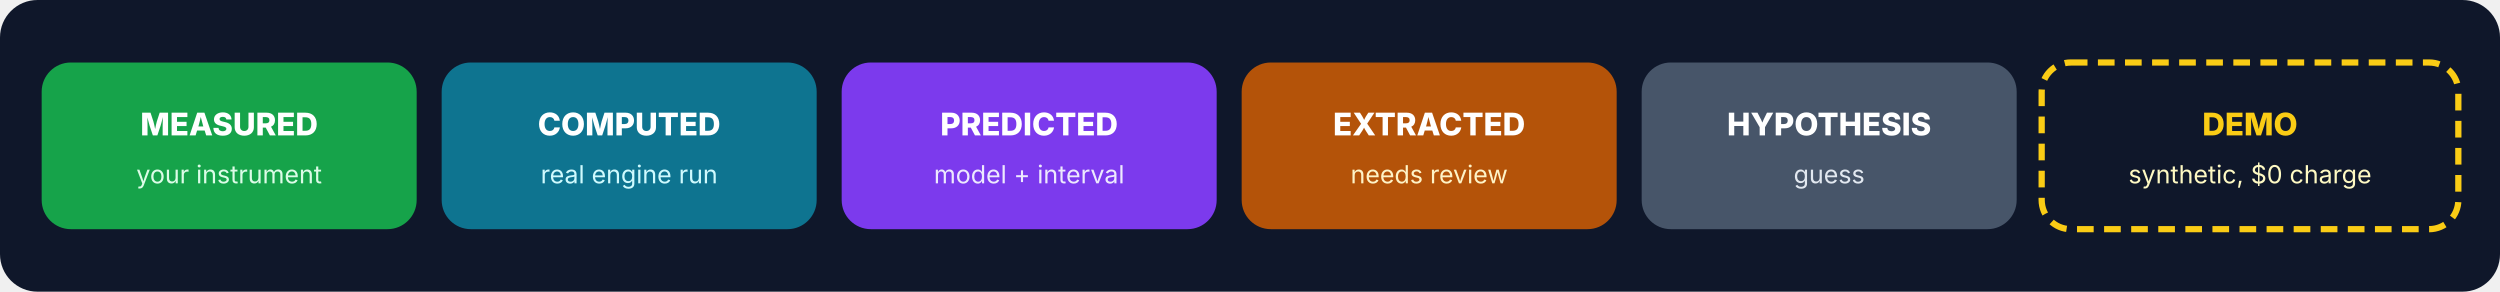
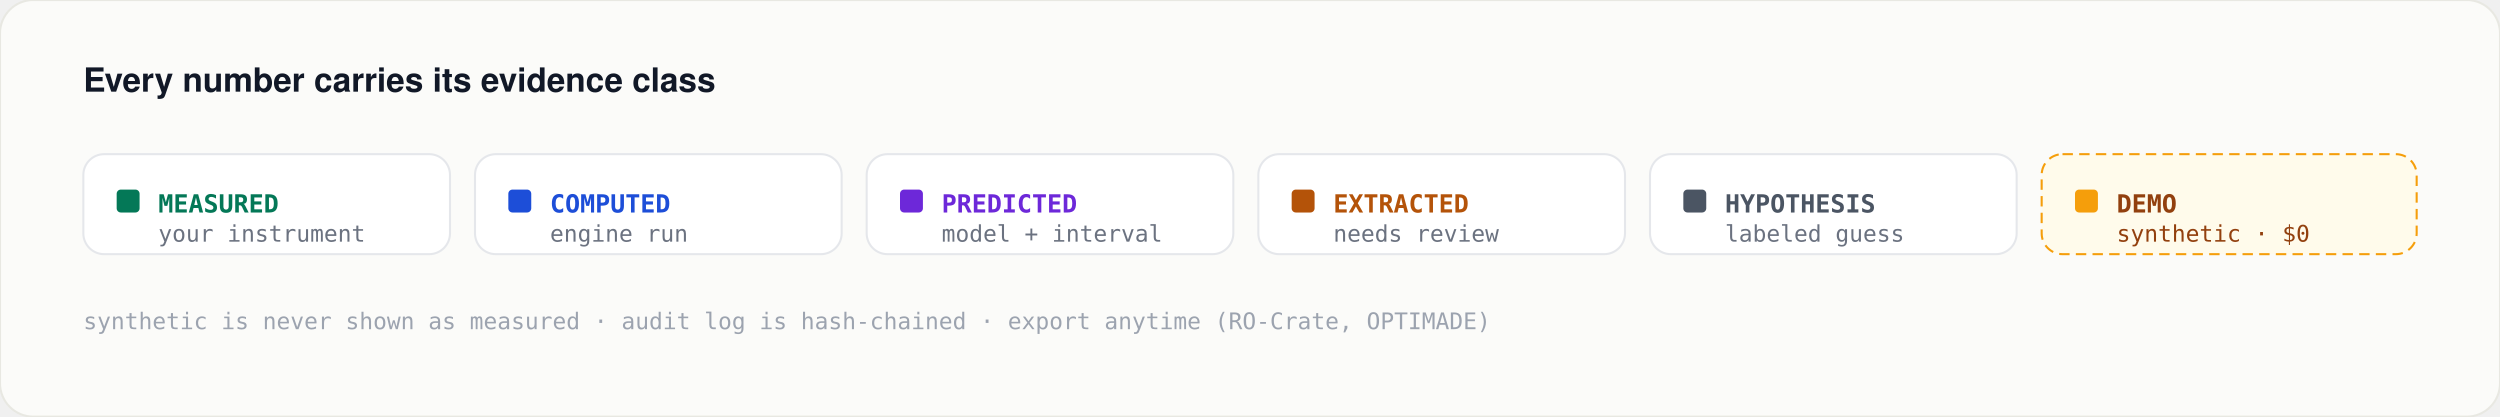
- <svg xmlns="http://www.w3.org/2000/svg" width="1200" height="140" viewBox="0 0 1200 140">
-   <rect width="1200" height="140" rx="18" fill="#0f172a" />
-   <g font-family="Inter,Arial" font-size="15" font-weight="800" text-anchor="middle">
-     <rect x="20" y="30" width="180" height="80" rx="14" fill="#16a34a" />
-     <text x="110" y="65" fill="#fff">MEASURED</text>
-     <text x="110" y="88" font-size="12" font-weight="400" fill="#dcfce7">your instrument</text>
-     <rect x="212" y="30" width="180" height="80" rx="14" fill="#0e7490" />
-     <text x="302" y="65" fill="#fff">COMPUTED</text>
-     <text x="302" y="88" font-size="12" font-weight="400" fill="#cffafe">real engine run</text>
-     <rect x="404" y="30" width="180" height="80" rx="14" fill="#7c3aed" />
-     <text x="494" y="65" fill="#fff">PREDICTED</text>
-     <text x="494" y="88" font-size="12" font-weight="400" fill="#ede9fe">model + interval</text>
-     <rect x="596" y="30" width="180" height="80" rx="14" fill="#b45309" />
-     <text x="686" y="65" fill="#fff">EXTRACTED</text>
-     <text x="686" y="88" font-size="12" font-weight="400" fill="#fef3c7">needs review</text>
-     <rect x="788" y="30" width="180" height="80" rx="14" fill="#475569" />
-     <text x="878" y="65" fill="#fff">HYPOTHESIS</text>
-     <text x="878" y="88" font-size="12" font-weight="400" fill="#e2e8f0">guess</text>
-     <rect x="980" y="30" width="200" height="80" rx="14" fill="none" stroke="#facc15" stroke-width="3" stroke-dasharray="8 5" />
-     <text x="1080" y="65" fill="#facc15">DEMO</text>
-     <text x="1080" y="88" font-size="12" font-weight="400" fill="#fef9c3">synthetic, $0 charge</text>
+ <svg xmlns="http://www.w3.org/2000/svg" width="1200" height="200" viewBox="0 0 1200 200">
+   <rect width="1200" height="200" rx="16" fill="#FBFBF9" stroke="#E8E8E2" />
+   <g font-family="-apple-system, BlinkMacSystemFont, 'Segoe UI', Helvetica, Arial, sans-serif">
+     <text x="40" y="44" font-size="16" font-weight="700" fill="#111827">Every number carries its evidence class</text>
  </g>
+   <g>
+     <rect x="40" y="74" width="176" height="48" rx="10" fill="#FFFFFF" stroke="#E5E7EB" />
+     <rect x="56" y="91" width="11" height="11" rx="2" fill="#047857" />
+     <text x="76" y="102" font-size="12" font-weight="600" fill="#047857" font-family="ui-monospace, SFMono-Regular, Menlo, Consolas, monospace">MEASURED</text>
+     <text x="76" y="116" font-size="11" fill="#6B7280" font-family="ui-monospace, SFMono-Regular, Menlo, Consolas, monospace">your instrument</text>
+     <rect x="228" y="74" width="176" height="48" rx="10" fill="#FFFFFF" stroke="#E5E7EB" />
+     <rect x="244" y="91" width="11" height="11" rx="2" fill="#1D4ED8" />
+     <text x="264" y="102" font-size="12" font-weight="600" fill="#1D4ED8" font-family="ui-monospace, SFMono-Regular, Menlo, Consolas, monospace">COMPUTED</text>
+     <text x="264" y="116" font-size="11" fill="#6B7280" font-family="ui-monospace, SFMono-Regular, Menlo, Consolas, monospace">engine run</text>
+     <rect x="416" y="74" width="176" height="48" rx="10" fill="#FFFFFF" stroke="#E5E7EB" />
+     <rect x="432" y="91" width="11" height="11" rx="2" fill="#6D28D9" />
+     <text x="452" y="102" font-size="12" font-weight="600" fill="#6D28D9" font-family="ui-monospace, SFMono-Regular, Menlo, Consolas, monospace">PREDICTED</text>
+     <text x="452" y="116" font-size="11" fill="#6B7280" font-family="ui-monospace, SFMono-Regular, Menlo, Consolas, monospace">model + interval</text>
+     <rect x="604" y="74" width="176" height="48" rx="10" fill="#FFFFFF" stroke="#E5E7EB" />
+     <rect x="620" y="91" width="11" height="11" rx="2" fill="#B45309" />
+     <text x="640" y="102" font-size="12" font-weight="600" fill="#B45309" font-family="ui-monospace, SFMono-Regular, Menlo, Consolas, monospace">EXTRACTED</text>
+     <text x="640" y="116" font-size="11" fill="#6B7280" font-family="ui-monospace, SFMono-Regular, Menlo, Consolas, monospace">needs review</text>
+     <rect x="792" y="74" width="176" height="48" rx="10" fill="#FFFFFF" stroke="#E5E7EB" />
+     <rect x="808" y="91" width="11" height="11" rx="2" fill="#4B5563" />
+     <text x="828" y="102" font-size="12" font-weight="600" fill="#4B5563" font-family="ui-monospace, SFMono-Regular, Menlo, Consolas, monospace">HYPOTHESIS</text>
+     <text x="828" y="116" font-size="11" fill="#6B7280" font-family="ui-monospace, SFMono-Regular, Menlo, Consolas, monospace">labeled guess</text>
+     <rect x="980" y="74" width="180" height="48" rx="10" fill="#FFFBEB" stroke="#F59E0B" stroke-dasharray="5 3" />
+     <rect x="996" y="91" width="11" height="11" rx="2" fill="#F59E0B" />
+     <text x="1016" y="102" font-size="12" font-weight="600" fill="#92400E" font-family="ui-monospace, SFMono-Regular, Menlo, Consolas, monospace">DEMO</text>
+     <text x="1016" y="116" font-size="11" fill="#92400E" font-family="ui-monospace, SFMono-Regular, Menlo, Consolas, monospace">synthetic · $0</text>
+   </g>
+   <text x="40" y="158" font-size="11" fill="#9CA3AF" font-family="ui-monospace, SFMono-Regular, Menlo, Consolas, monospace">synthetic is never shown as measured · audit log is hash-chained · export anytime (RO-Crate, OPTIMADE)</text>
</svg>
